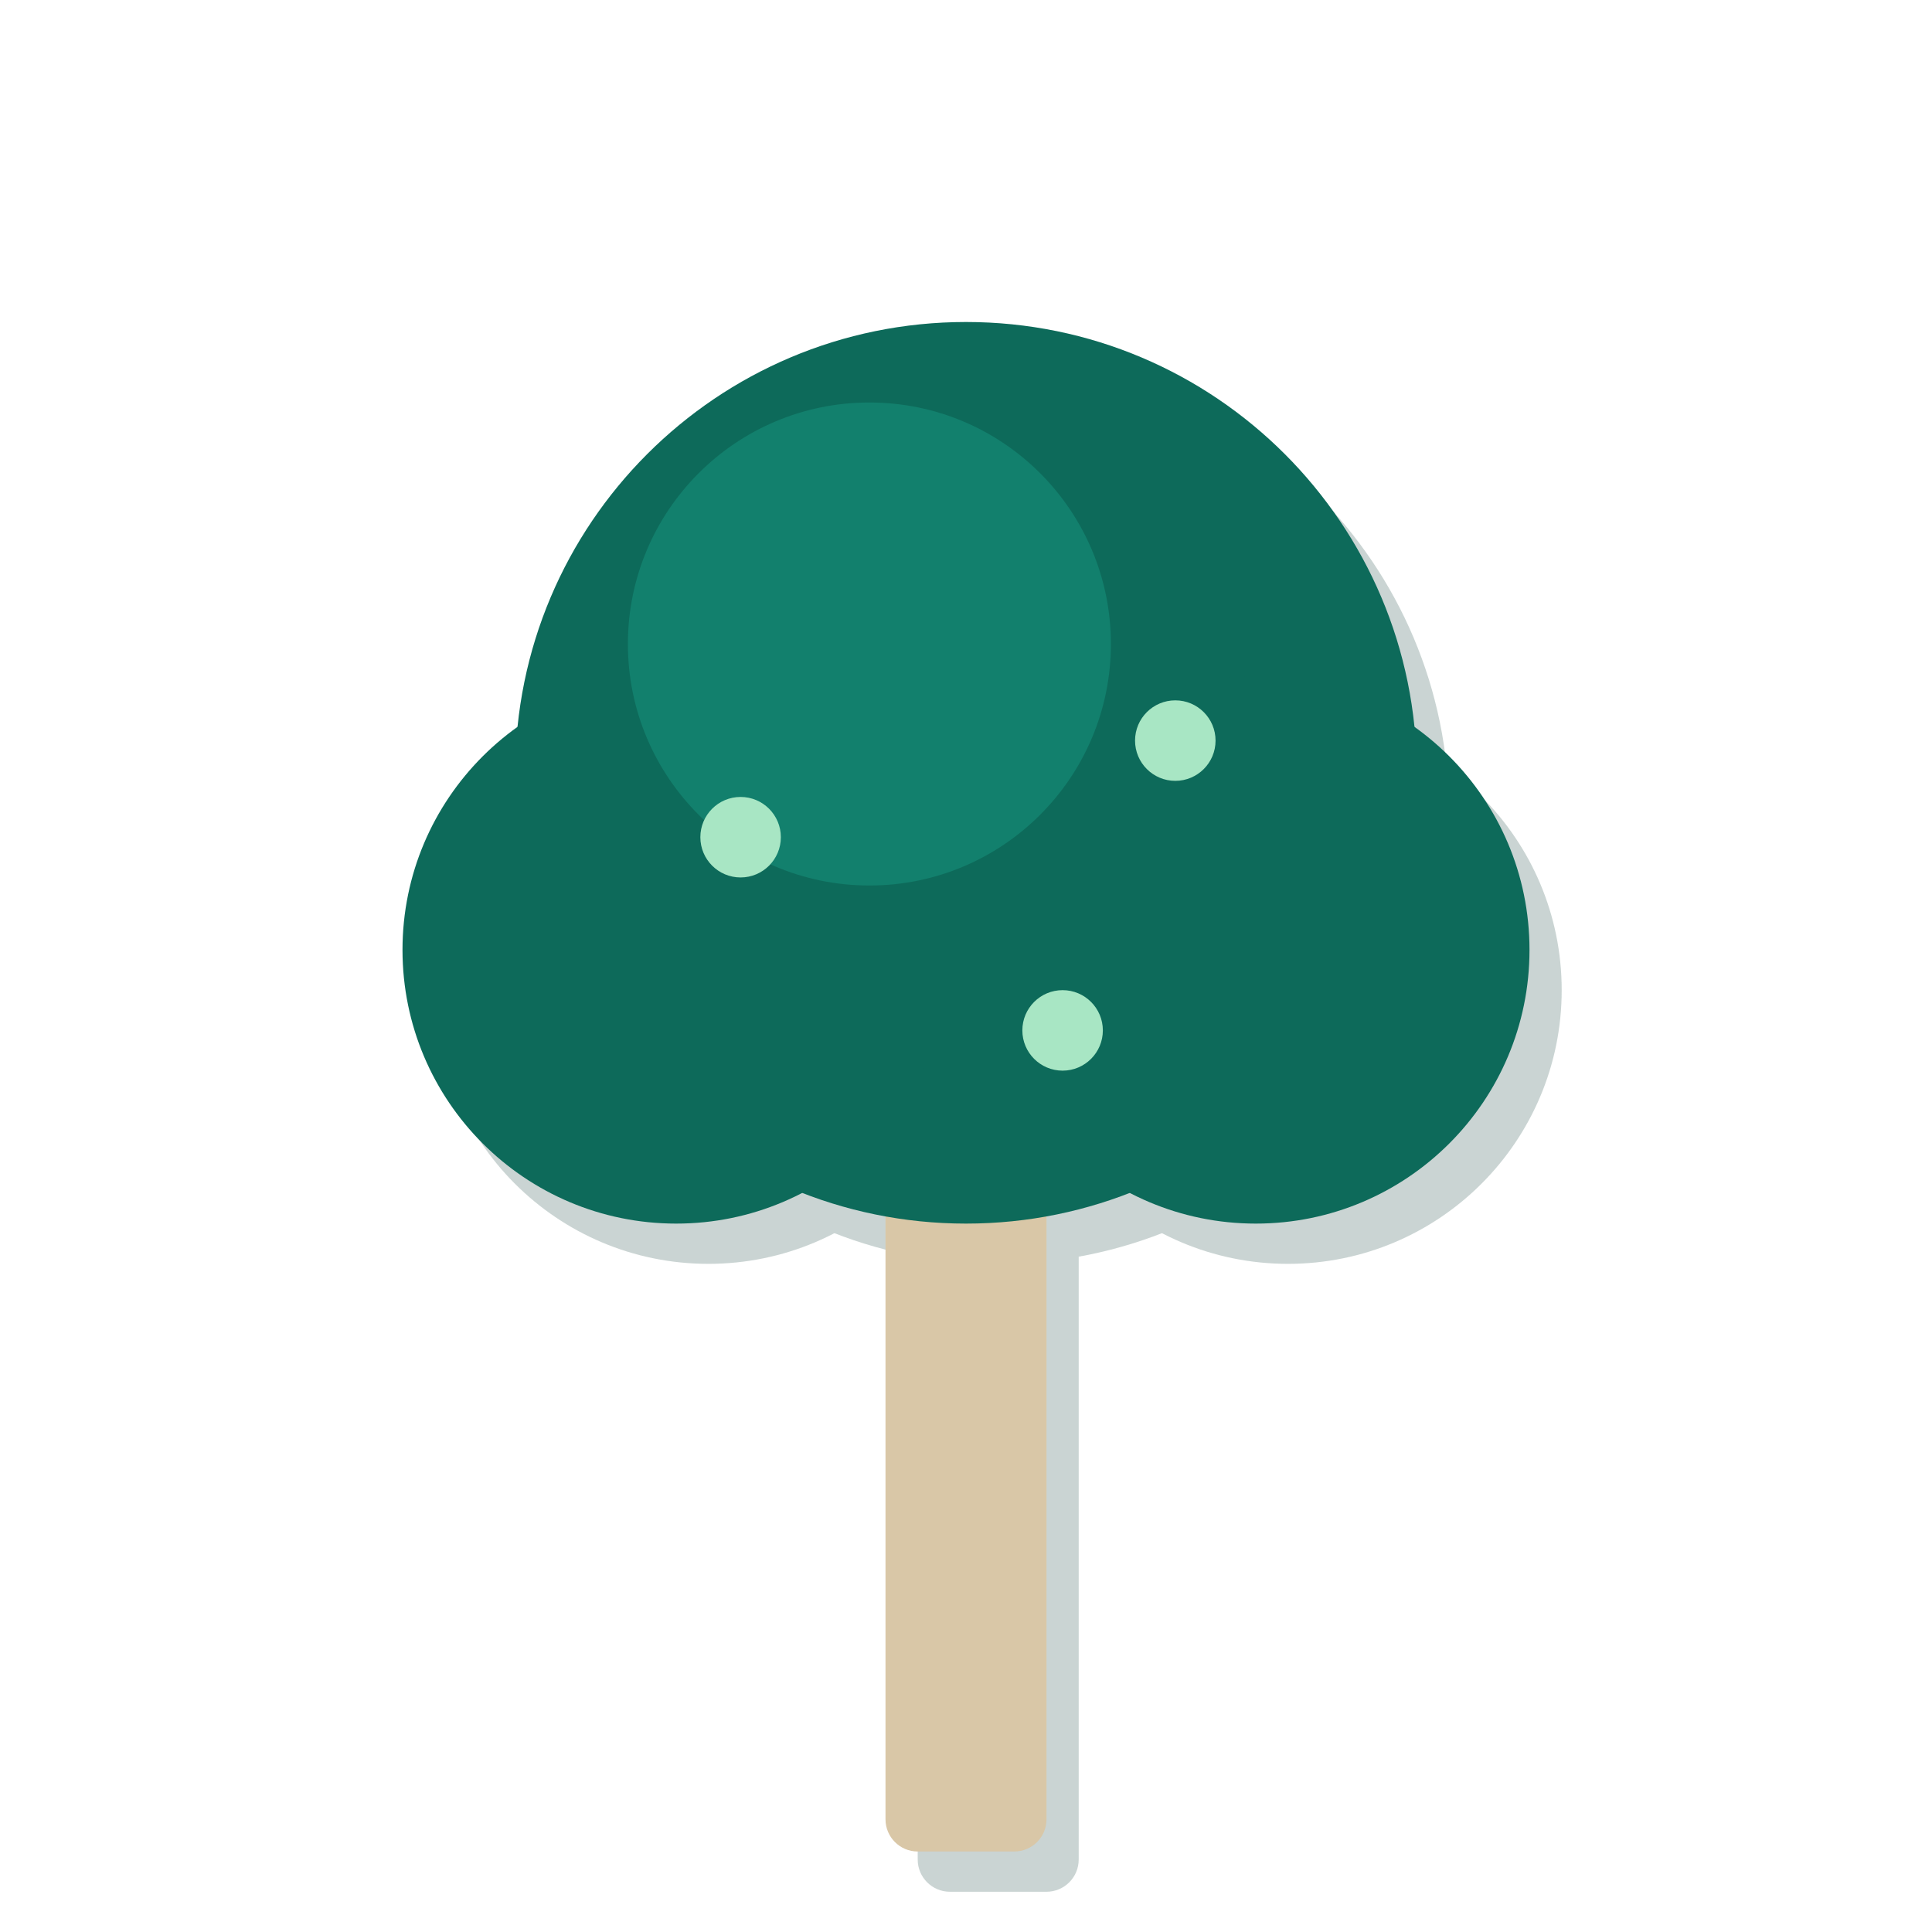
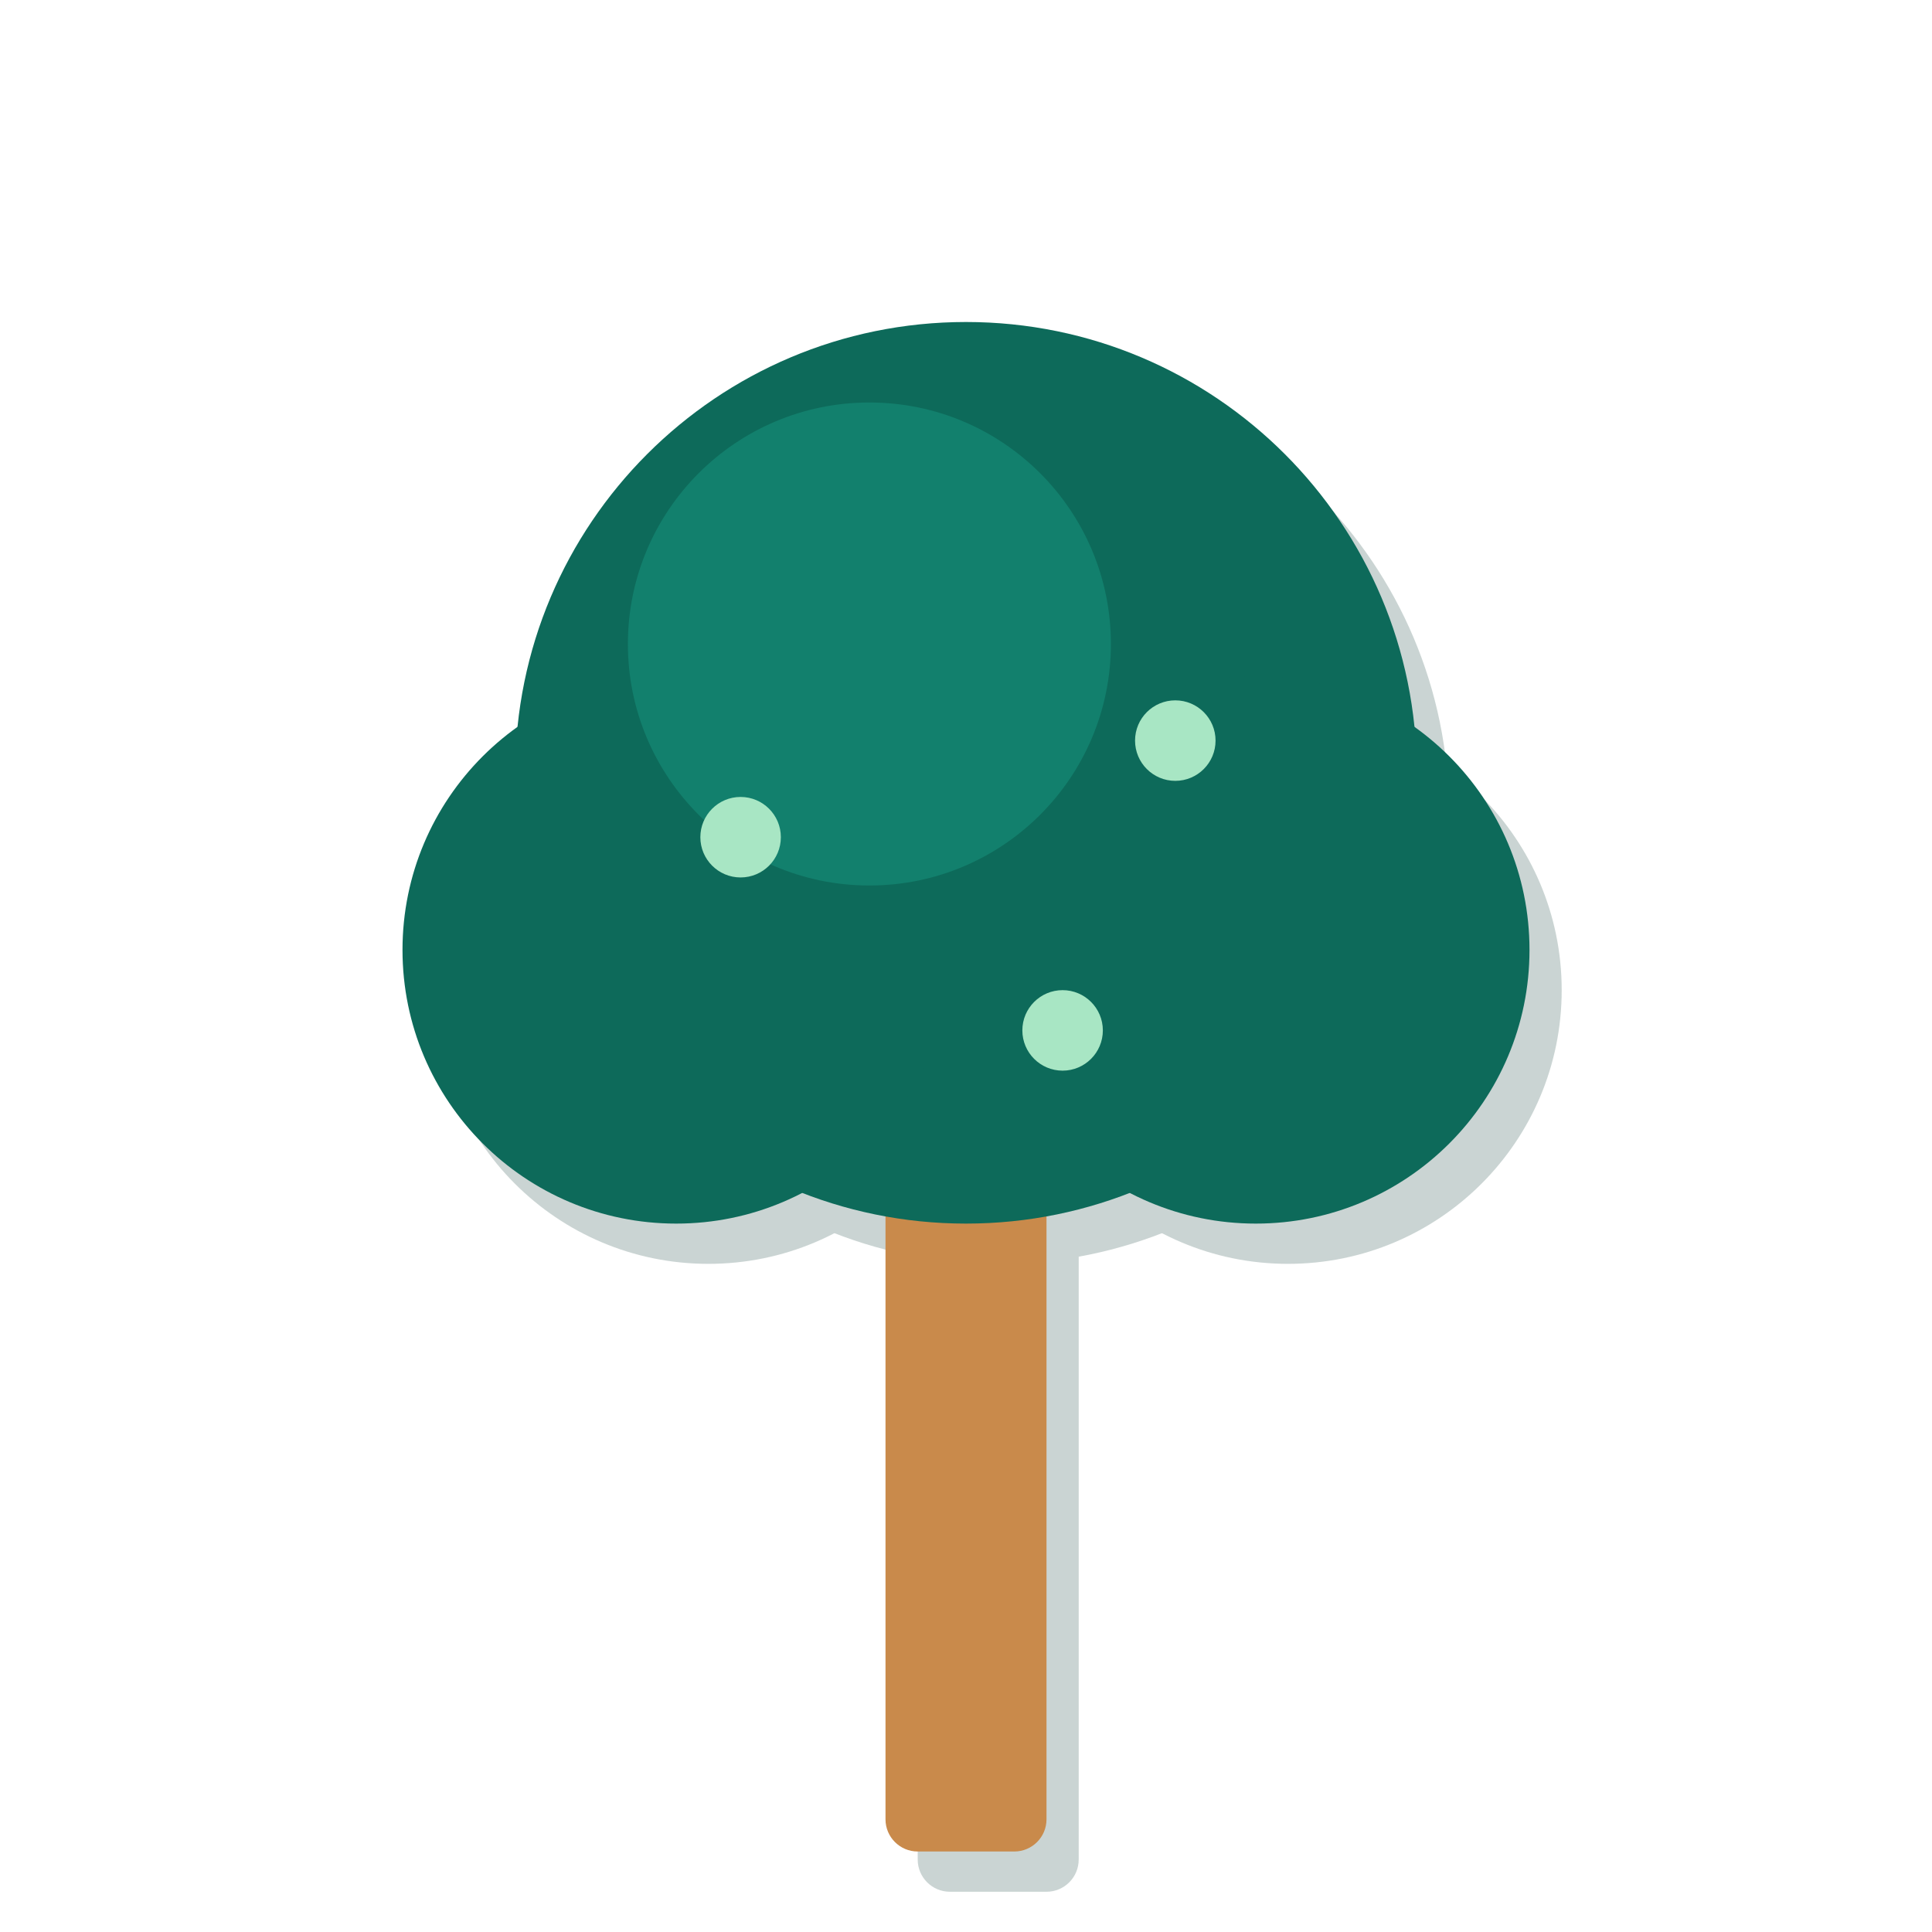
<svg xmlns="http://www.w3.org/2000/svg" viewBox="0 0 240 240">
  <g transform="translate(4 5)" opacity="0.22">
    <rect x="110" y="130" width="20" height="100" rx="4" fill="#0F3D36" />
    <circle cx="120" cy="96" r="56" fill="#0F3D36" />
    <circle cx="84" cy="118" r="34" fill="#0F3D36" />
    <circle cx="156" cy="118" r="34" fill="#0F3D36" />
    <circle cx="108" cy="80" r="30" fill="#0F3D36" />
  </g>
-   <rect x="110" y="130" width="20" height="100" rx="4" fill="#D9C7A7" />
+   <rect x="110" y="130" width="20" height="100" rx="4" fill="#C98A4B" />
  <circle cx="120" cy="96" r="56" fill="#0D6A5A" />
  <circle cx="84" cy="118" r="34" fill="#0D6A5A" />
  <circle cx="156" cy="118" r="34" fill="#0D6A5A" />
  <circle cx="108" cy="80" r="30" fill="#12806D" />
  <circle cx="92" cy="104" r="5" fill="#A8E6C4" />
  <circle cx="146" cy="92" r="5" fill="#A8E6C4" />
  <circle cx="132" cy="128" r="5" fill="#A8E6C4" />
</svg>
